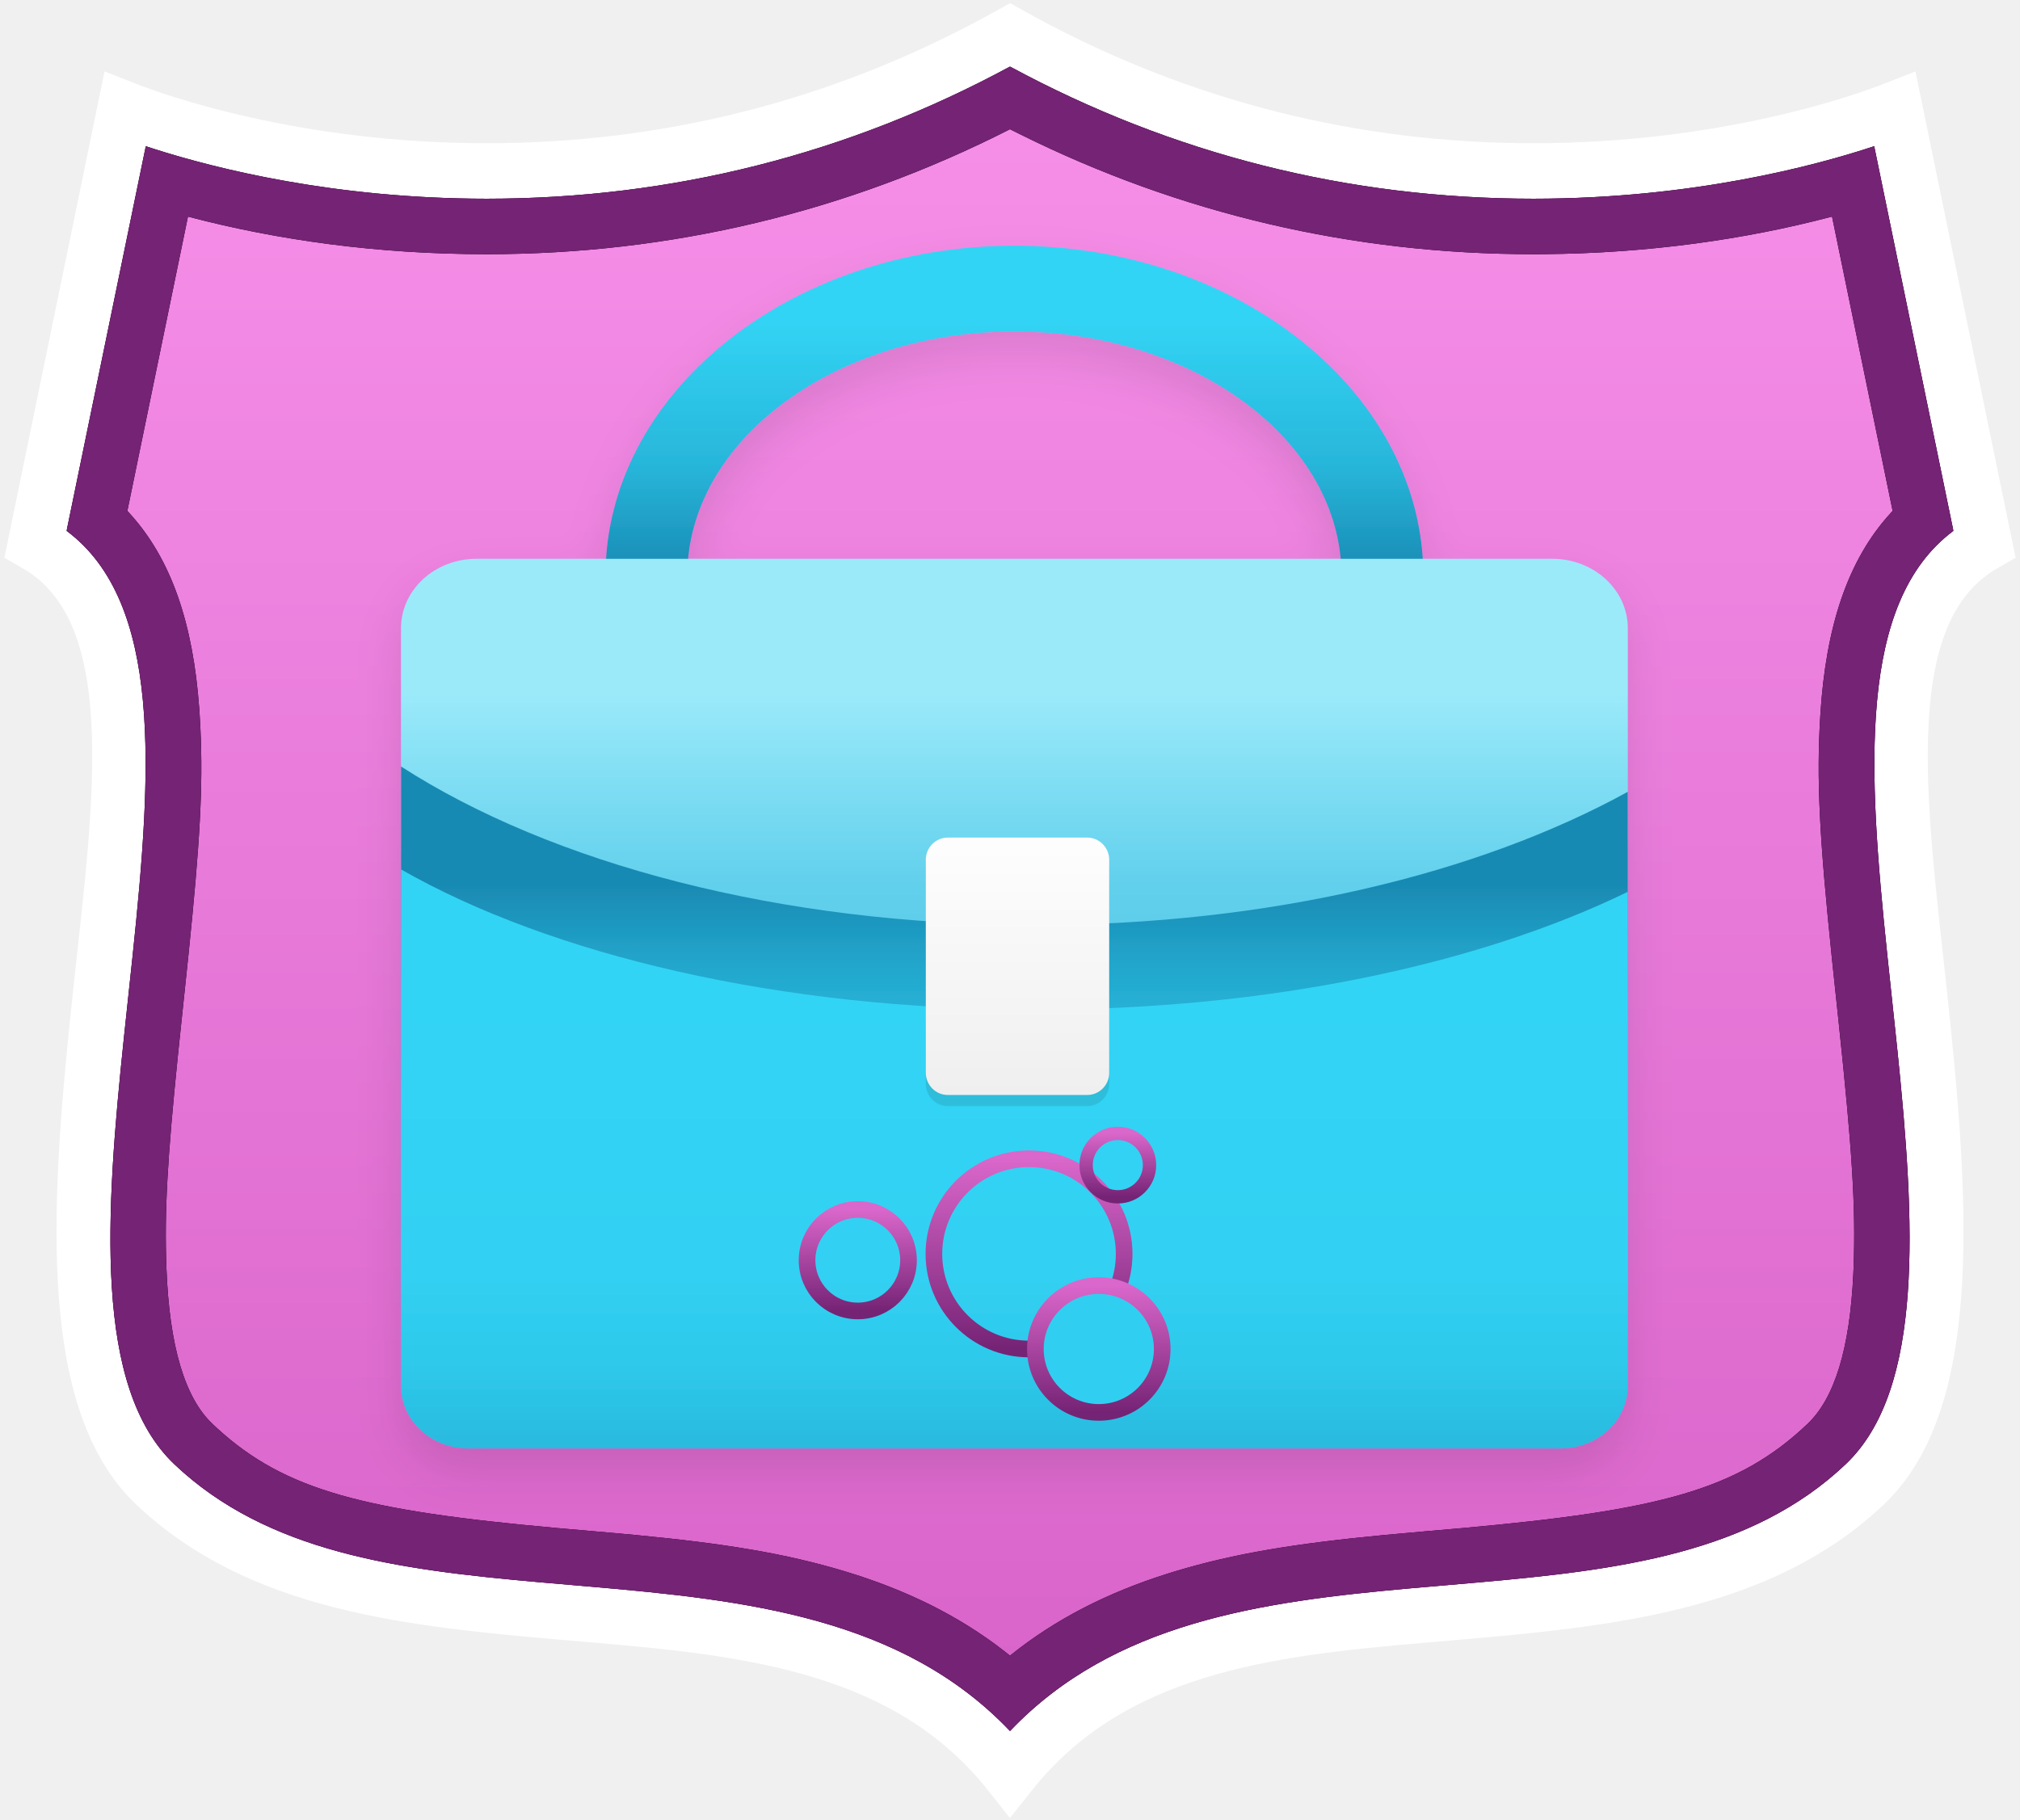
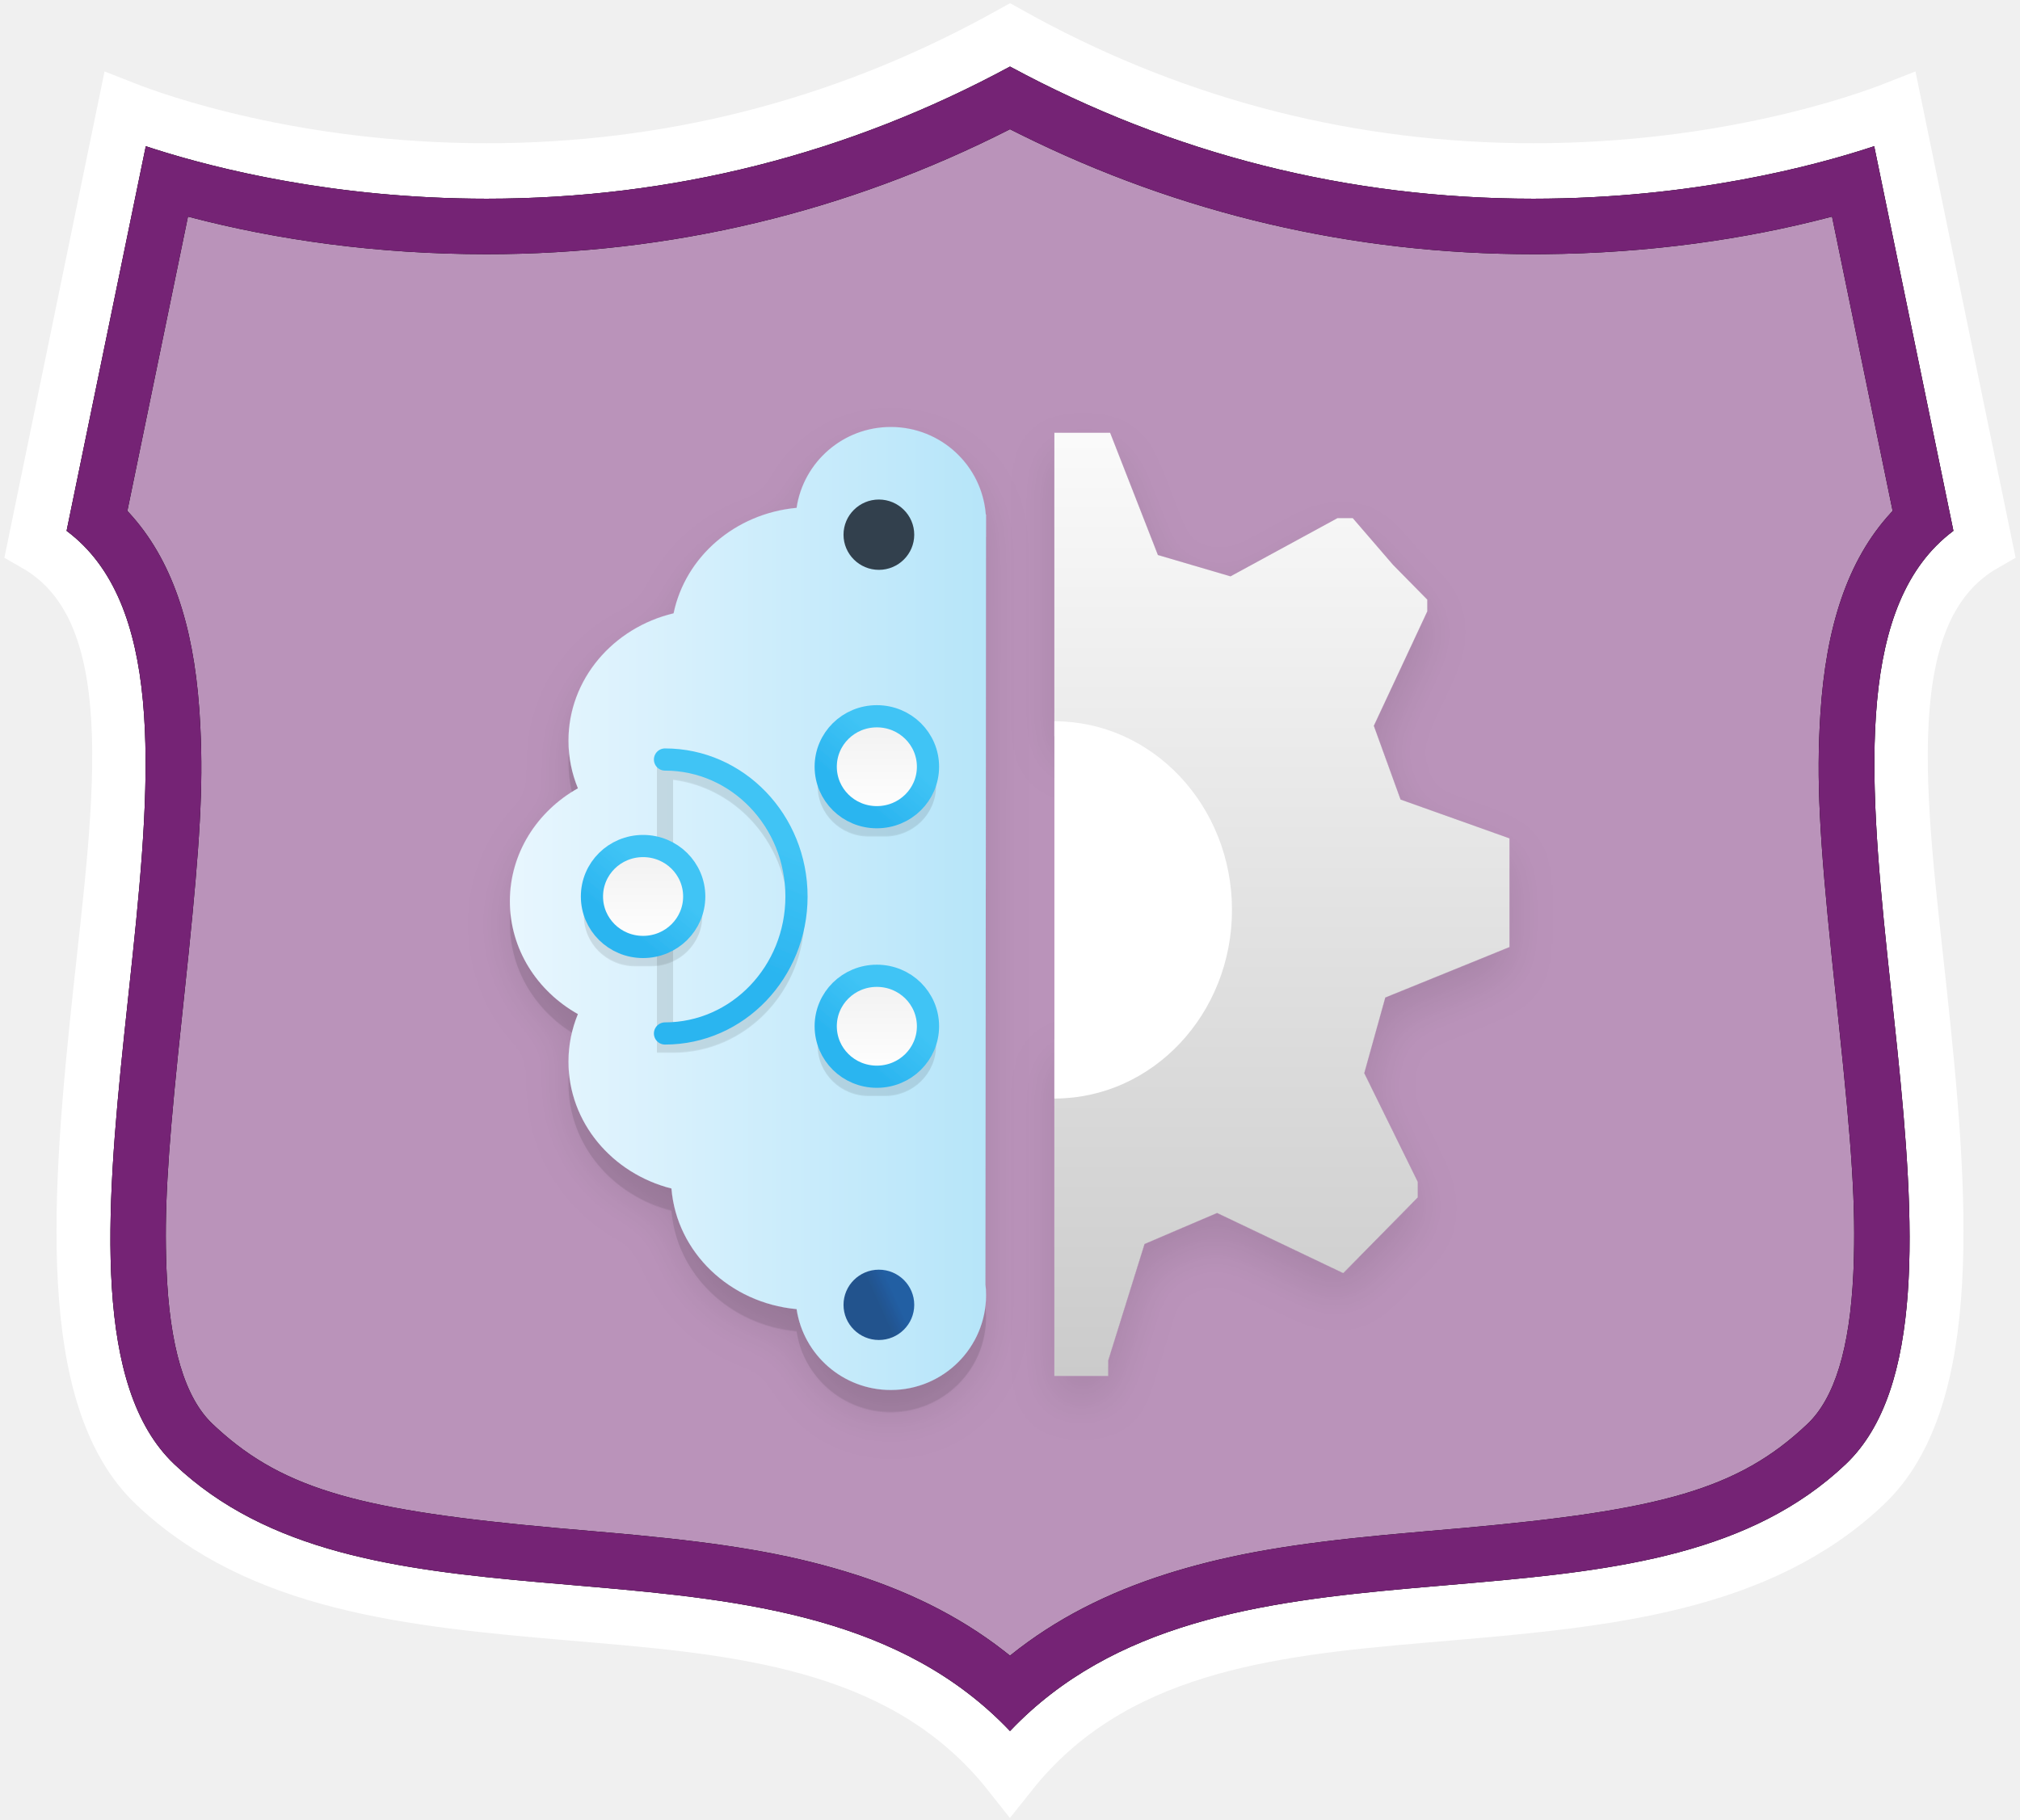
<svg xmlns="http://www.w3.org/2000/svg" xmlns:xlink="http://www.w3.org/1999/xlink" width="182px" height="164px" viewBox="0 0 182 164" version="1.1">
  <defs>
    <path d="M85,150 C74.896,139.358 60.019,138.085 45.597,136.85 C31.798,135.669 18.764,134.553 9.701,125.948 C1.841,118.487 3.734,100.819 5.566,83.733 C7.488,65.795 9.31,48.788 0,41.839 L7.136,7.178 C12.381,8.917 23.489,11.908 37.844,11.908 C54.521,11.908 70.378,7.902 85,0 C99.624,7.903 115.481,11.908 132.156,11.908 C146.508,11.907 157.618,8.916 162.864,7.177 L170,41.839 C160.689,48.788 162.512,65.795 164.434,83.733 C166.266,100.819 168.159,118.487 160.299,125.948 C151.236,134.553 138.202,135.669 124.403,136.85 C109.981,138.085 95.104,139.358 85,150 Z" id="path-1" />
    <linearGradient x1="50%" y1="0%" x2="50%" y2="100%" id="linearGradient-3">
-       <stop stop-color="#F790E9" offset="0%" />
-       <stop stop-color="#D863C9" offset="100%" />
-     </linearGradient>
-     <path d="M85,0 C99.624,7.903 115.481,11.908 132.156,11.908 C146.508,11.907 157.618,8.916 162.864,7.177 L170,41.839 C161.341,48.302 162.311,63.464 164.036,79.983 L164.948,88.596 C166.537,104.075 167.415,119.193 160.299,125.948 C151.785,134.031 139.767,135.506 126.903,136.634 L121.026,137.144 C107.691,138.34 94.316,140.187 85,150 C75.29,139.773 61.171,138.198 47.284,136.995 L42.475,136.579 C29.846,135.457 18.077,133.901 9.701,125.948 C2.42,119.036 3.508,103.367 5.164,87.515 L5.964,79.983 C7.689,63.463 8.659,48.302 0,41.839 L7.136,7.178 L7.925,7.434 C13.446,9.195 24.173,11.908 37.844,11.908 C54.521,11.908 70.378,7.902 85,0 Z M85.875,6.085 L84.999,5.646 L84.942,5.675 C70.265,13.128 54.427,16.908 37.844,16.908 C27.934,16.908 18.93,15.611 11.157,13.578 L10.936,13.519 L5.475,40.044 L5.652,40.235 C9.481,44.415 11.402,50.284 11.949,57.82 L11.985,58.348 L12.055,59.606 C12.31,64.93 12,70.091 10.992,79.936 L10.038,89.028 C9.084,98.388 8.805,103.163 8.995,108.263 C9.26,115.338 10.66,119.965 13.143,122.322 L13.569,122.719 C19.7,128.324 26.791,130.142 44.167,131.705 L49.82,132.2 L51.302,132.338 C59.297,133.104 64.755,133.99 70.12,135.608 C75.577,137.254 80.326,139.573 84.425,142.754 L85,143.209 L85.065,143.156 C89.117,139.898 93.819,137.512 99.228,135.809 L99.88,135.608 C105.245,133.99 110.702,133.104 118.698,132.338 L122.546,131.991 L125.833,131.705 C143.613,130.106 150.624,128.239 156.857,122.322 C159.281,120.021 160.672,115.557 160.984,108.764 L161.005,108.263 C161.214,102.663 160.857,97.454 159.662,86.138 L159.068,80.52 C157.931,69.506 157.639,64.255 158.015,58.348 C158.51,50.558 160.429,44.513 164.348,40.235 L164.525,40.044 L159.064,13.519 L158.842,13.577 C151.311,15.547 142.625,16.826 133.083,16.904 L132.156,16.908 C115.882,16.908 100.323,13.268 85.875,6.085 Z" id="path-4" />
-     <filter x="-10.7%" y="-10.9%" width="121.4%" height="122.1%" filterUnits="objectBoundingBox" id="filter-6">
+       <stop stop-color="#4E4E57" offset="0%" />
+       <stop stop-color="#2E2E34" offset="100%" />
+     </linearGradient>
+     <rect id="path-4" x="0" y="0" width="170" height="150" />
+     <path d="M85,0 C99.624,7.903 115.481,11.908 132.156,11.908 C146.508,11.907 157.618,8.916 162.864,7.177 L170,41.839 C161.341,48.302 162.311,63.464 164.036,79.983 L164.948,88.596 C166.537,104.075 167.415,119.193 160.299,125.948 C151.785,134.031 139.767,135.506 126.903,136.634 L121.026,137.144 C107.691,138.34 94.316,140.187 85,150 C75.29,139.773 61.171,138.198 47.284,136.995 L42.475,136.579 C29.846,135.457 18.077,133.901 9.701,125.948 C2.42,119.036 3.508,103.367 5.164,87.515 L5.964,79.983 C7.689,63.463 8.659,48.302 0,41.839 L7.136,7.178 L7.925,7.434 C13.446,9.195 24.173,11.908 37.844,11.908 C54.521,11.908 70.378,7.902 85,0 Z M85.875,6.085 L84.999,5.646 L84.942,5.675 C70.265,13.128 54.427,16.908 37.844,16.908 C27.934,16.908 18.93,15.611 11.157,13.578 L10.936,13.519 L5.475,40.044 L5.652,40.235 C9.481,44.415 11.402,50.284 11.949,57.82 L11.985,58.348 L12.055,59.606 C12.31,64.93 12,70.091 10.992,79.936 L10.038,89.028 C9.084,98.388 8.805,103.163 8.995,108.263 C9.26,115.338 10.66,119.965 13.143,122.322 L13.569,122.719 C19.7,128.324 26.791,130.142 44.167,131.705 L49.82,132.2 L51.302,132.338 C59.297,133.104 64.755,133.99 70.12,135.608 C75.577,137.254 80.326,139.573 84.425,142.754 L85,143.209 L85.065,143.156 C89.117,139.898 93.819,137.512 99.228,135.809 L99.88,135.608 C105.245,133.99 110.702,133.104 118.698,132.338 L122.546,131.991 L125.833,131.705 C143.613,130.106 150.624,128.239 156.857,122.322 C159.281,120.021 160.672,115.557 160.984,108.764 L161.005,108.263 C161.214,102.663 160.857,97.454 159.662,86.138 L159.068,80.52 C157.931,69.506 157.639,64.255 158.015,58.348 C158.51,50.558 160.429,44.513 164.348,40.235 L164.525,40.044 L159.064,13.519 L158.842,13.577 C151.311,15.547 142.625,16.826 133.083,16.904 L132.156,16.908 C115.882,16.908 100.323,13.268 85.875,6.085 Z" id="path-5" />
+     <filter x="-29.3%" y="-14.0%" width="158.5%" height="127.9%" filterUnits="objectBoundingBox" id="filter-7">
      <feOffset dx="0" dy="2" in="SourceAlpha" result="shadowOffsetOuter1" />
      <feGaussianBlur stdDeviation="2" in="shadowOffsetOuter1" result="shadowBlurOuter1" />
      <feColorMatrix values="0 0 0 0 0   0 0 0 0 0   0 0 0 0 0  0 0 0 0.1 0" type="matrix" in="shadowBlurOuter1" result="shadowMatrixOuter1" />
      <feMerge>
        <feMergeNode in="shadowMatrixOuter1" />
        <feMergeNode in="SourceGraphic" />
      </feMerge>
    </filter>
-     <linearGradient x1="50%" y1="99.939%" x2="50%" y2="22.001%" id="linearGradient-7">
-       <stop stop-color="#198AB3" offset="0%" />
-       <stop stop-color="#28B7DB" offset="44%" />
-       <stop stop-color="#32D4F5" offset="100%" />
-     </linearGradient>
-     <path d="M7.934,28.571 C4.178,28.571 1.133,31.37 1.133,34.822 L1.133,34.822 L1.133,95.764 C1.133,99.215 4.178,102.014 7.934,102.014 L7.934,102.014 L104.859,102.014 C108.615,102.014 111.661,99.215 111.661,95.764 L111.661,95.764 L111.661,34.822 C111.661,31.37 108.615,28.571 104.859,28.571 L104.859,28.571 L7.934,28.571 Z" id="path-8" />
-     <linearGradient x1="50%" y1="99.939%" x2="50%" y2="22.001%" id="linearGradient-10">
-       <stop stop-color="#41B1D9" offset="0%" />
-       <stop stop-color="#61D0EC" offset="74.608%" />
-       <stop stop-color="#9BEAFA" offset="100%" />
-     </linearGradient>
-     <linearGradient x1="49.977%" y1="17.991%" x2="49.977%" y2="124.588%" id="linearGradient-11">
-       <stop stop-color="#198AB3" offset="0%" />
-       <stop stop-color="#198AB3" offset="0%" />
-       <stop stop-color="#22A5CB" offset="11%" />
-       <stop stop-color="#29BADE" offset="23%" />
-       <stop stop-color="#2EC9EB" offset="37%" />
-       <stop stop-color="#31D1F3" offset="53%" />
-       <stop stop-color="#32D4F5" offset="100%" />
-     </linearGradient>
-     <linearGradient x1="49.977%" y1="17.991%" x2="49.977%" y2="124.588%" id="linearGradient-12">
-       <stop stop-color="#32D4F5" offset="0%" />
-       <stop stop-color="#31D1F3" offset="47%" />
-       <stop stop-color="#2EC9EB" offset="63%" />
-       <stop stop-color="#29BADE" offset="77%" />
-       <stop stop-color="#22A5CB" offset="89%" />
-       <stop stop-color="#198AB3" offset="100%" />
-       <stop stop-color="#198AB3" offset="100%" />
-     </linearGradient>
-     <linearGradient x1="50%" y1="-9.939%" x2="50%" y2="100%" id="linearGradient-13">
+     <linearGradient x1="50%" y1="-9.939%" x2="50%" y2="100%" id="linearGradient-8">
      <stop stop-color="#FFFFFF" offset="0%" />
-       <stop stop-color="#EFEFEF" offset="100%" />
-     </linearGradient>
-     <path d="M62.968,77.678 L50.386,77.678 C49.302,77.678 48.414,76.778 48.414,75.679 L48.414,56.485 C48.414,55.385 49.302,54.485 50.386,54.485 L62.968,54.485 C64.052,54.485 64.938,55.385 64.938,56.485 L64.938,75.679 C64.938,76.778 64.052,77.678 62.968,77.678" id="path-14" />
-     <filter x="-3.0%" y="-2.2%" width="106.1%" height="108.6%" filterUnits="objectBoundingBox" id="filter-15">
-       <feOffset dx="0" dy="1" in="SourceAlpha" result="shadowOffsetOuter1" />
-       <feColorMatrix values="0 0 0 0 0   0 0 0 0 0   0 0 0 0 0  0 0 0 0.1 0" type="matrix" in="shadowOffsetOuter1" />
-     </filter>
-     <linearGradient x1="50%" y1="0%" x2="50%" y2="100%" id="linearGradient-16">
-       <stop stop-color="#DA67CB" offset="0%" />
-       <stop stop-color="#752375" offset="100%" />
+       <stop stop-color="#CBCBCB" offset="100%" />
+     </linearGradient>
+     <path d="M5.02,0 L9.324,11.019 L15.866,12.942 L25.506,7.695 L26.883,7.695 L30.499,11.893 L33.597,15.041 L33.597,16.091 L28.777,26.409 L31.187,33.056 L41,36.553 L41,46.348 L29.81,50.895 L27.916,57.716 L32.737,67.51 L32.737,68.909 L26.023,75.73 L14.66,70.309 L8.119,73.107 L4.848,83.601 L4.848,85 L-5.29369314e-05,85 L-5.29369314e-05,54.637 L0.029,54.642 C3.676,54.687 7.193,53.353 9.835,50.931 L10.115,50.668 C12.786,48.079 14.265,44.555 14.217,40.895 L14.217,40.895 L14.211,40.52 C14.112,37.026 12.625,33.698 10.05,31.236 C7.385,28.685 3.775,27.276 0.029,27.323 C0.019,27.324 0.01,27.325 1.75257308e-05,27.326 L-5.29369314e-05,0 L5.02,0 Z" id="path-9" />
+     <filter x="0.0%" y="0.0%" width="100.0%" height="100.0%" filterUnits="objectBoundingBox" id="filter-10">
+       <feOffset dx="0" dy="0" in="SourceAlpha" result="shadowOffsetOuter1" />
+       <feColorMatrix values="0 0 0 0 0   0 0 0 0 0   0 0 0 0 0  0 0 0 0.1 0" type="matrix" in="shadowOffsetOuter1" />
+     </filter>
+     <filter x="-27.7%" y="-13.5%" width="153.2%" height="129.2%" filterUnits="objectBoundingBox" id="filter-11">
+       <feOffset dx="0" dy="2" in="SourceAlpha" result="shadowOffsetOuter1" />
+       <feGaussianBlur stdDeviation="2" in="shadowOffsetOuter1" result="shadowBlurOuter1" />
+       <feColorMatrix values="0 0 0 0 0   0 0 0 0 0   0 0 0 0 0  0 0 0 0.1 0" type="matrix" in="shadowBlurOuter1" result="shadowMatrixOuter1" />
+       <feMerge>
+         <feMergeNode in="shadowMatrixOuter1" />
+         <feMergeNode in="SourceGraphic" />
+       </feMerge>
+     </filter>
+     <linearGradient x1="50%" y1="0%" x2="50%" y2="100%" id="linearGradient-12">
+       <stop stop-color="#E8F6FE" offset="0%" />
+       <stop stop-color="#B6E5F9" offset="100%" />
+     </linearGradient>
+     <path d="M56.237,65.324 C56.226,65.324 56.214,65.324 56.203,65.324 L-12.5,65.271 C-12.814,65.306 -13.132,65.324 -13.455,65.324 C-18.176,65.324 -22.002,61.482 -22.002,56.743 C-22.002,52.434 -18.838,48.867 -14.714,48.255 C-14.161,42.222 -9.573,37.44 -3.845,36.979 C-2.49,31.635 2.114,27.702 7.584,27.702 C9.098,27.702 10.545,28.003 11.875,28.552 C13.939,24.881 17.723,22.422 22.048,22.422 C26.374,22.422 30.158,24.881 32.222,28.551 C33.551,28.003 34.999,27.702 36.513,27.702 C42.05,27.702 46.699,31.731 47.99,37.173 C53.069,38.22 56.987,42.708 57.496,48.255 C61.619,48.866 64.784,52.434 64.784,56.743 C64.784,61.261 61.307,64.963 56.892,65.299 L56.895,65.324 Z" id="path-13" />
+     <filter x="-3.5%" y="-2.3%" width="104.6%" height="104.7%" filterUnits="objectBoundingBox" id="filter-14">
+       <feOffset dx="-2" dy="0" in="SourceAlpha" result="shadowOffsetOuter1" />
+       <feColorMatrix values="0 0 0 0 0   0 0 0 0 0   0 0 0 0 0  0 0 0 0.1 0" type="matrix" in="shadowOffsetOuter1" />
+     </filter>
+     <linearGradient x1="51.715%" y1="24.438%" x2="42.829%" y2="71.213%" id="linearGradient-15">
+       <stop stop-color="#40C4F5" offset="0%" />
+       <stop stop-color="#2BB5F0" offset="100%" />
+     </linearGradient>
+     <path d="M6.582,11.421 C13.125,11.421 18.429,16.948 18.429,23.765 C18.429,30.582 13.125,36.109 6.582,36.109" id="path-16" />
+     <filter x="-12.7%" y="-6.1%" width="125.3%" height="116.2%" filterUnits="objectBoundingBox" id="filter-17">
+       <feMorphology radius="1" operator="dilate" in="SourceAlpha" result="shadowSpreadOuter1" />
+       <feOffset dx="0" dy="1" in="shadowSpreadOuter1" result="shadowOffsetOuter1" />
+       <feMorphology radius="1" operator="erode" in="SourceAlpha" result="shadowInner" />
+       <feOffset dx="0" dy="1" in="shadowInner" result="shadowInner" />
+       <feComposite in="shadowOffsetOuter1" in2="shadowInner" operator="out" result="shadowOffsetOuter1" />
+       <feColorMatrix values="0 0 0 0 0   0 0 0 0 0   0 0 0 0 0  0 0 0 0.1 0" type="matrix" in="shadowOffsetOuter1" />
+     </filter>
+     <linearGradient x1="57.447%" y1="49.809%" x2="18.862%" y2="50.159%" id="linearGradient-18">
+       <stop stop-color="#40C4F5" offset="0%" />
+       <stop stop-color="#2BB5F0" offset="100%" />
+     </linearGradient>
+     <path d="M9.215,23.765 L24.871,23.765" id="path-19" />
+     <filter x="-9.6%" y="-60.8%" width="119.2%" height="295.5%" filterUnits="objectBoundingBox" id="filter-20">
+       <feMorphology radius="1" operator="dilate" in="SourceAlpha" result="shadowSpreadOuter1" />
+       <feOffset dx="0" dy="1" in="shadowSpreadOuter1" result="shadowOffsetOuter1" />
+       <feMorphology radius="1" operator="erode" in="SourceAlpha" result="shadowInner" />
+       <feOffset dx="0" dy="1" in="shadowInner" result="shadowInner" />
+       <feComposite in="shadowOffsetOuter1" in2="shadowInner" operator="out" result="shadowOffsetOuter1" />
+       <feColorMatrix values="0 0 0 0 0   0 0 0 0 0   0 0 0 0 0  0 0 0 0.1 0" type="matrix" in="shadowOffsetOuter1" />
+     </filter>
+     <linearGradient x1="50%" y1="-9.939%" x2="50%" y2="100%" id="linearGradient-21">
+       <stop stop-color="#EFEFEF" offset="0%" />
+       <stop stop-color="#FFFFFF" offset="100%" />
+     </linearGradient>
+     <linearGradient x1="57.447%" y1="25.096%" x2="18.862%" y2="70.667%" id="linearGradient-22">
+       <stop stop-color="#40C4F5" offset="0%" />
+       <stop stop-color="#2BB5F0" offset="100%" />
+     </linearGradient>
+     <path d="M9.215,23.765 C9.215,26.275 7.164,28.313 4.607,28.313 C2.05,28.313 0,26.275 0,23.765 C0,21.252 2.05,19.217 4.607,19.217 C7.164,19.217 9.215,21.252 9.215,23.765" id="path-23" />
+     <filter x="-16.3%" y="-16.5%" width="132.6%" height="144.0%" filterUnits="objectBoundingBox" id="filter-24">
+       <feMorphology radius="1" operator="dilate" in="SourceAlpha" result="shadowSpreadOuter1" />
+       <feOffset dx="0" dy="1" in="shadowSpreadOuter1" result="shadowOffsetOuter1" />
+       <feComposite in="shadowOffsetOuter1" in2="SourceAlpha" operator="out" result="shadowOffsetOuter1" />
+       <feColorMatrix values="0 0 0 0 0   0 0 0 0 0   0 0 0 0 0  0 0 0 0.1 0" type="matrix" in="shadowOffsetOuter1" />
+     </filter>
+     <linearGradient x1="57.447%" y1="48.143%" x2="18.862%" y2="51.541%" id="linearGradient-25">
+       <stop stop-color="#40C4F5" offset="0%" />
+       <stop stop-color="#2BB5F0" offset="100%" />
+     </linearGradient>
+     <path d="M30.277,12.437 L35.3,12.437" id="path-26" />
+     <filter x="-29.9%" y="-60.8%" width="159.7%" height="295.5%" filterUnits="objectBoundingBox" id="filter-27">
+       <feMorphology radius="1" operator="dilate" in="SourceAlpha" result="shadowSpreadOuter1" />
+       <feOffset dx="0" dy="1" in="shadowSpreadOuter1" result="shadowOffsetOuter1" />
+       <feMorphology radius="1" operator="erode" in="SourceAlpha" result="shadowInner" />
+       <feOffset dx="0" dy="1" in="shadowInner" result="shadowInner" />
+       <feComposite in="shadowOffsetOuter1" in2="shadowInner" operator="out" result="shadowOffsetOuter1" />
+       <feColorMatrix values="0 0 0 0 0   0 0 0 0 0   0 0 0 0 0  0 0 0 0.1 0" type="matrix" in="shadowOffsetOuter1" />
+     </filter>
+     <linearGradient x1="57.447%" y1="48.216%" x2="18.862%" y2="51.48%" id="linearGradient-28">
+       <stop stop-color="#40C4F5" offset="0%" />
+       <stop stop-color="#2BB5F0" offset="100%" />
+     </linearGradient>
+     <path d="M30.277,34.907 L35.402,34.907" id="path-29" />
+     <filter x="-29.3%" y="-134.7%" width="158.5%" height="295.5%" filterUnits="objectBoundingBox" id="filter-30">
+       <feMorphology radius="1" operator="dilate" in="SourceAlpha" result="shadowSpreadOuter1" />
+       <feOffset dx="0" dy="-1" in="shadowSpreadOuter1" result="shadowOffsetOuter1" />
+       <feMorphology radius="1" operator="erode" in="SourceAlpha" result="shadowInner" />
+       <feOffset dx="0" dy="-1" in="shadowInner" result="shadowInner" />
+       <feComposite in="shadowOffsetOuter1" in2="shadowInner" operator="out" result="shadowOffsetOuter1" />
+       <feColorMatrix values="0 0 0 0 0   0 0 0 0 0   0 0 0 0 0  0 0 0 0.1 0" type="matrix" in="shadowOffsetOuter1" />
+     </filter>
+     <path d="M30.277,12.071 C30.277,14.581 28.226,16.619 25.669,16.619 C23.112,16.619 21.062,14.581 21.062,12.071 C21.062,9.558 23.112,7.523 25.669,7.523 C28.226,7.523 30.277,9.558 30.277,12.071" id="path-31" />
+     <filter x="-16.3%" y="-16.5%" width="132.6%" height="144.0%" filterUnits="objectBoundingBox" id="filter-32">
+       <feMorphology radius="1" operator="dilate" in="SourceAlpha" result="shadowSpreadOuter1" />
+       <feOffset dx="0" dy="1" in="shadowSpreadOuter1" result="shadowOffsetOuter1" />
+       <feComposite in="shadowOffsetOuter1" in2="SourceAlpha" operator="out" result="shadowOffsetOuter1" />
+       <feColorMatrix values="0 0 0 0 0   0 0 0 0 0   0 0 0 0 0  0 0 0 0.1 0" type="matrix" in="shadowOffsetOuter1" />
+     </filter>
+     <path d="M30.277,35.459 C30.277,37.969 28.226,40.007 25.669,40.007 C23.112,40.007 21.062,37.969 21.062,35.459 C21.062,32.946 23.112,30.911 25.669,30.911 C28.226,30.911 30.277,32.946 30.277,35.459" id="path-33" />
+     <filter x="-16.3%" y="-16.5%" width="132.6%" height="144.0%" filterUnits="objectBoundingBox" id="filter-34">
+       <feMorphology radius="1" operator="dilate" in="SourceAlpha" result="shadowSpreadOuter1" />
+       <feOffset dx="0" dy="1" in="shadowSpreadOuter1" result="shadowOffsetOuter1" />
+       <feComposite in="shadowOffsetOuter1" in2="SourceAlpha" operator="out" result="shadowOffsetOuter1" />
+       <feColorMatrix values="0 0 0 0 0   0 0 0 0 0   0 0 0 0 0  0 0 0 0.1 0" type="matrix" in="shadowOffsetOuter1" />
+     </filter>
+     <linearGradient x1="50%" y1="50%" x2="73.502%" y2="39.47%" id="linearGradient-35">
+       <stop stop-color="#24538D" offset="0%" />
+       <stop stop-color="#225EA3" offset="100%" />
    </linearGradient>
  </defs>
  <g id="Badges" stroke="none" stroke-width="1" fill="none" fill-rule="evenodd">
    <g id="Bring-AI-to-your-business-with-AI-Builder" transform="translate(-119, -49)">
-       <g id="Bring-AI-to-your-business-with-AI-Builder/Bring-AI-to-your-business-with-AI-Builder" transform="translate(154, 70)">
-         <g id="Trophy-Plates/Route-66" transform="translate(6, 10)">
+       <g id="Bring-AI-to-your-business-with-AI-Builder/Bring-AI-to-your-business-with-AI-Builder" transform="translate(160, 80)">
+         <g id="Trophy-Plates/Route-66">
          <g id="BG" transform="translate(-35, -25)">
            <mask id="mask-2" fill="white">
              <use xlink:href="#path-1" />
            </mask>
            <path stroke="#FFFFFF" stroke-width="5" d="M83.811,-2.199 C69.558,5.504 54.1,9.408 37.844,9.408 C20.505,9.408 8.026,4.937 5.269,3.852 L-2.79,42.994 C7.556,48.913 4.945,66.068 3.08,83.467 C1.135,101.611 -0.256,119.943 7.979,127.761 C17.428,136.732 30.943,138.105 45.385,139.341 C59.154,140.52 73.499,141.517 83.187,151.721 C83.832,152.4 84.434,153.098 84.998,153.812 C85.564,153.1 86.167,152.401 86.813,151.721 C96.501,141.517 110.846,140.52 124.616,139.341 C139.057,138.105 152.571,136.732 162.021,127.761 C170.256,119.943 168.865,101.611 166.92,83.467 C165.055,66.069 162.444,48.913 172.79,42.994 L164.731,3.852 C161.974,4.937 149.491,9.407 132.156,9.408 C115.902,9.408 100.444,5.505 86.189,-2.199 C85.791,-2.414 85.395,-2.632 85.002,-2.851 C84.606,-2.632 84.21,-2.415 83.811,-2.199 Z" />
-             <g id="Colors/PowerApps/BG-Gradient-1" mask="url(#mask-2)" fill="url(#linearGradient-3)">
+             <g id="Colors/PowerApps/BG-Solid-1" mask="url(#mask-2)">
+               <rect id="Rectangle" fill="url(#linearGradient-3)" x="0" y="0" width="170" height="150" />
+               <g id="Rectangle">
+                 <use fill="#742774" xlink:href="#path-4" />
+                 <use fill-opacity="0.501" fill="#FFFFFF" xlink:href="#path-4" />
+               </g>
+             </g>
+           </g>
+           <g id="Border" transform="translate(-35, -25)">
+             <mask id="mask-6" fill="white">
+               <use xlink:href="#path-5" />
+             </mask>
+             <use fill="#000000" fill-rule="nonzero" xlink:href="#path-5" />
+             <g id="Colors/PowerApps/Border" mask="url(#mask-6)" fill="#752375">
              <rect id="Rectangle" x="0" y="0" width="170" height="150" />
            </g>
          </g>
-           <g id="Border" transform="translate(-35, -25)">
-             <mask id="mask-5" fill="white">
-               <use xlink:href="#path-4" />
-             </mask>
-             <use fill="#000000" fill-rule="nonzero" xlink:href="#path-4" />
-             <g id="Colors/PowerApps/Border" mask="url(#mask-5)" fill="#752375">
-               <rect id="Rectangle" x="0" y="0" width="170" height="150" />
-             </g>
-           </g>
        </g>
-         <g id="Group-2" transform="translate(0, 0)">
-           <g id="Briefcase">
-             <g id="Group" filter="url(#filter-6)">
-               <g id="Group-5" transform="translate(0, 0.788857)">
-                 <path d="M93.239,30.118 L85.87,30.118 C85.87,17.969 72.649,8.085 56.397,8.085 C40.145,8.085 26.923,17.969 26.923,30.118 L19.555,30.118 C19.555,13.707 36.082,0.354 56.397,0.354 C76.711,0.354 93.239,13.707 93.239,30.118" id="Fill-12" fill="url(#linearGradient-7)" />
-                 <mask id="mask-9" fill="white">
-                   <use xlink:href="#path-8" />
-                 </mask>
-                 <g id="Clip-4" />
-                 <polygon id="Fill-3" fill="url(#linearGradient-10)" mask="url(#mask-9)" points="-7.368 109.827 120.161 109.827 120.161 20.758 -7.368 20.758" />
-               </g>
-               <path d="M58.32,62.361 C35.238,62.361 14.645,56.79 1.134,48.076 L1.134,94.634 C1.134,101.494 6.435,107.054 12.973,107.054 L99.821,107.054 C106.359,107.054 111.66,101.494 111.66,94.634 L111.66,50.358 C98.239,57.749 79.313,62.361 58.32,62.361" id="Fill-6" fill="url(#linearGradient-11)" />
-               <path d="M58.32,69.992 C35.238,69.992 14.645,65.063 1.134,57.353 L1.134,103.915 C1.134,107.019 3.845,109.536 7.189,109.536 L105.603,109.536 C108.949,109.536 111.66,107.019 111.66,103.915 L111.66,59.372 C98.239,65.911 79.313,69.992 58.32,69.992" id="Fill-8" fill="url(#linearGradient-12)" />
-               <g id="Fill-10">
-                 <use fill="black" fill-opacity="1" filter="url(#filter-15)" xlink:href="#path-14" />
-                 <use fill="url(#linearGradient-13)" fill-rule="evenodd" xlink:href="#path-14" />
-               </g>
-             </g>
-           </g>
-           <g id="AI-builder" transform="translate(37.71429, 81.14286)" stroke="url(#linearGradient-16)">
-             <circle id="Oval" stroke-width="1.5" cx="4.571" cy="11.429" r="4.571" />
-             <circle id="Oval" stroke-width="1.5" cx="20" cy="10.857" r="8.571" />
-             <circle id="Oval" stroke-width="1.5" fill="#30CFF1" cx="26.286" cy="19.429" r="5.714" />
-             <circle id="Oval" stroke-width="1.2" cx="28" cy="2.857" r="2.857" />
+         <g id="Gear" filter="url(#filter-7)" transform="translate(54, 8)" fill-rule="nonzero">
+           <g id="a30ee4c9-49d5-4d00-a305-a6a3597e53b7">
+             <g id="Combined-Shape">
+               <use fill="black" fill-opacity="1" filter="url(#filter-10)" xlink:href="#path-9" />
+               <use fill="url(#linearGradient-8)" xlink:href="#path-9" />
+             </g>
          </g>
        </g>
+         <g id="Brain" filter="url(#filter-11)" transform="translate(5, 6)">
+           <g id="classify-images---cognitive-vision-services" transform="translate(0, 1)">
+             <g id="Brain-Shape" fill-rule="nonzero" transform="translate(21.39103, 43.8727) rotate(-90) translate(-21.39103, -43.8727) ">
+               <use fill="black" fill-opacity="1" filter="url(#filter-14)" xlink:href="#path-13" />
+               <use fill="url(#linearGradient-12)" xlink:href="#path-13" />
+             </g>
+             <g id="Circut-Board" transform="translate(7.334066, 19.02703)">
+               <g id="Stroke-3" stroke-linecap="round">
+                 <use fill="black" fill-opacity="1" filter="url(#filter-17)" xlink:href="#path-16" />
+                 <use stroke="url(#linearGradient-15)" stroke-width="2" xlink:href="#path-16" />
+               </g>
+               <g id="Path-2" fill-rule="nonzero">
+                 <use fill="black" fill-opacity="1" filter="url(#filter-20)" xlink:href="#path-19" />
+                 <use stroke="url(#linearGradient-18)" stroke-width="2" xlink:href="#path-19" />
+               </g>
+               <g id="Fill-1164">
+                 <use fill="black" fill-opacity="1" filter="url(#filter-24)" xlink:href="#path-23" />
+                 <use stroke="url(#linearGradient-22)" stroke-width="2" fill="url(#linearGradient-21)" fill-rule="evenodd" xlink:href="#path-23" />
+               </g>
+               <g id="Path-2" fill-rule="nonzero">
+                 <use fill="black" fill-opacity="1" filter="url(#filter-27)" xlink:href="#path-26" />
+                 <use stroke="url(#linearGradient-25)" stroke-width="2" xlink:href="#path-26" />
+               </g>
+               <g id="Path-2" fill-rule="nonzero" transform="translate(32.83904, 34.90728) scale(1, -1) translate(-32.83904, -34.90728) ">
+                 <use fill="black" fill-opacity="1" filter="url(#filter-30)" xlink:href="#path-29" />
+                 <use stroke="url(#linearGradient-28)" stroke-width="2" xlink:href="#path-29" />
+               </g>
+               <path d="" id="Path-3" stroke="#979797" fill-rule="nonzero" />
+               <g id="Fill-1164">
+                 <use fill="black" fill-opacity="1" filter="url(#filter-32)" xlink:href="#path-31" />
+                 <use stroke="url(#linearGradient-22)" stroke-width="2" fill="url(#linearGradient-21)" fill-rule="evenodd" xlink:href="#path-31" />
+               </g>
+               <g id="Fill-1164">
+                 <use fill="black" fill-opacity="1" filter="url(#filter-34)" xlink:href="#path-33" />
+                 <use stroke="url(#linearGradient-22)" stroke-width="2" fill="url(#linearGradient-21)" fill-rule="evenodd" xlink:href="#path-33" />
+               </g>
+             </g>
+           </g>
+           <g id="Group-7" transform="translate(30, 8)" fill="#30404D">
+             <path d="M6.372,3.187 C6.372,4.936 4.938,6.355 3.186,6.355 C1.434,6.355 0,4.936 0,3.187 C0,1.436 1.434,0.018 3.186,0.018 C4.938,0.018 6.372,1.436 6.372,3.187" id="Fill-382" />
+           </g>
+           <g id="Group-7" transform="translate(30, 77)" fill="url(#linearGradient-35)">
+             <path d="M6.372,3.591 C6.372,5.341 4.938,6.76 3.186,6.76 C1.434,6.76 0,5.341 0,3.591 C0,1.841 1.434,0.423 3.186,0.423 C4.938,0.423 6.372,1.841 6.372,3.591" id="Fill-382" />
+           </g>
+         </g>
+         <path d="M54,68 C62.837,68 70,60.389 70,51 C70,41.611 62.837,34 54,34" id="Path" fill="#FFFFFF" />
      </g>
    </g>
  </g>
</svg>
